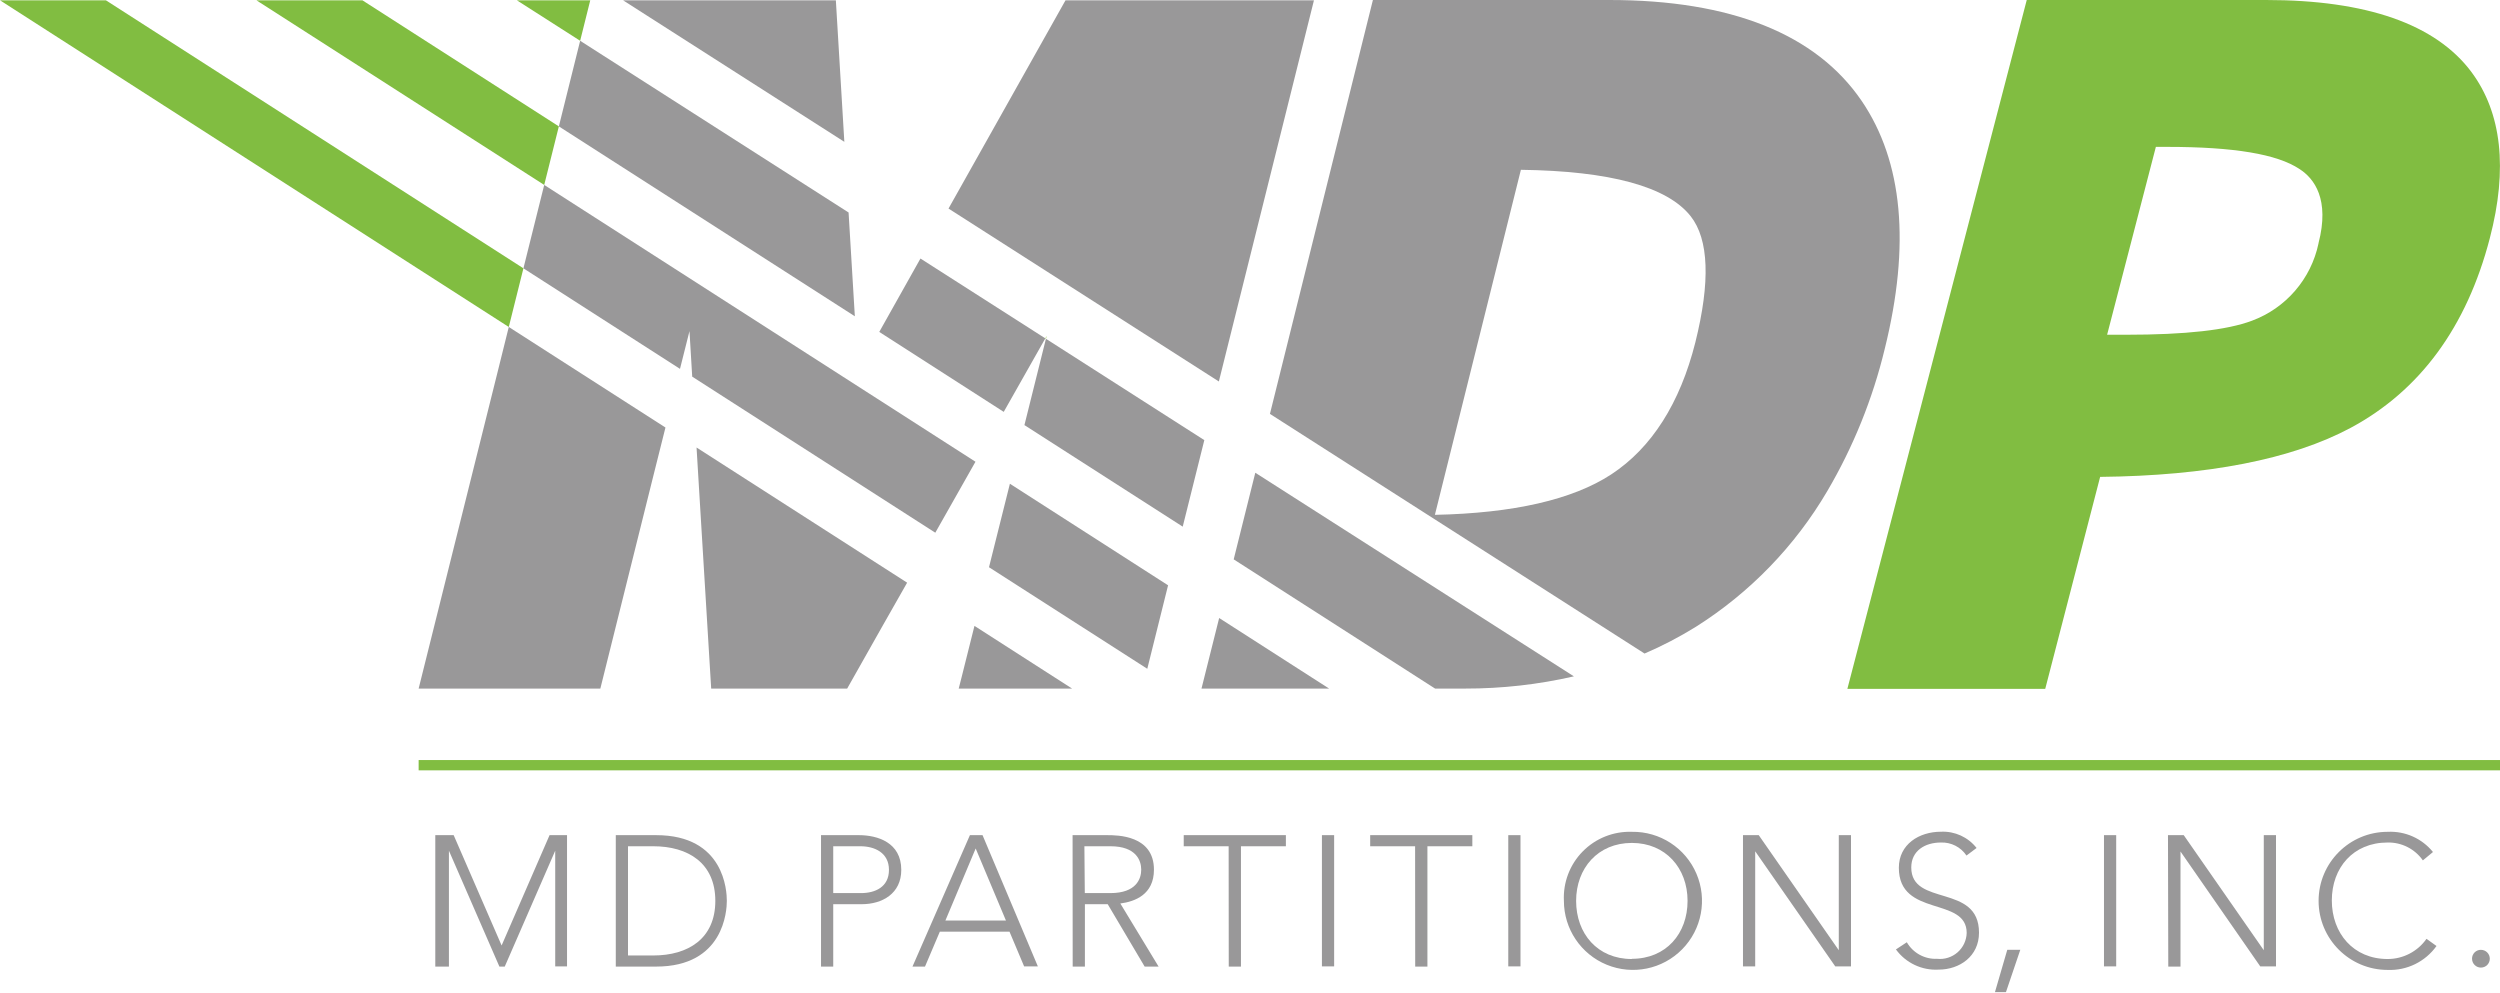
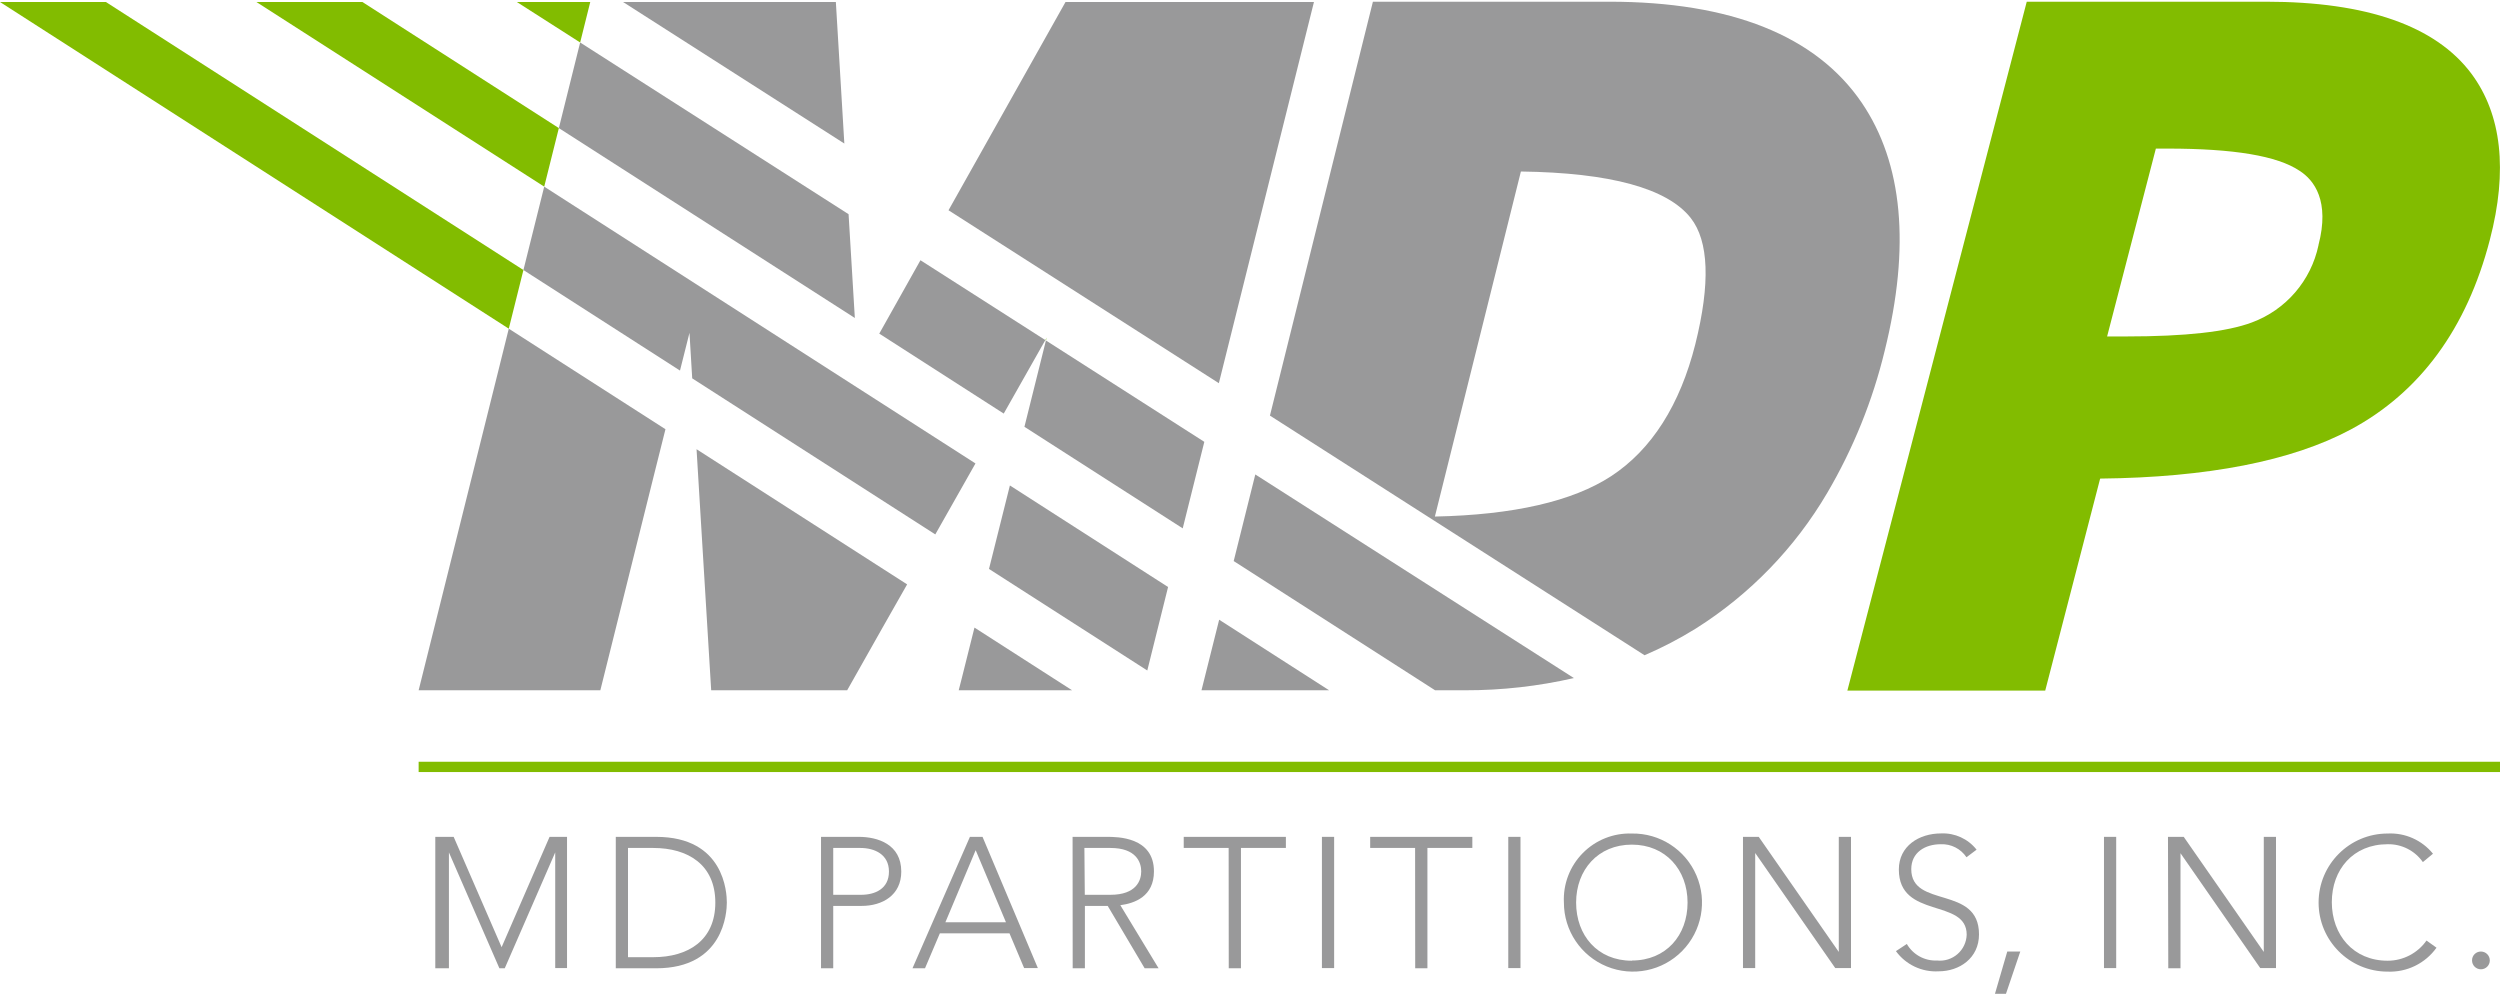
- <svg xmlns="http://www.w3.org/2000/svg" width="247.65" height="98.29" viewBox="0 0 247.65 98.29">
-   <g id="Layer_2" data-name="Layer 2">
-     <g id="Layer_1-2" data-name="Layer 1">
-       <path d="M43.12,82.73h1.82l4.75,10.93,4.75-10.93h1.73v13H55V84.27h0l-5,11.48h-.53l-5-11.48h0V95.75H43.12Z" style="fill:#999899" />
-       <path d="M61,82.73h4c6.77,0,7,5.55,7,6.51s-.28,6.51-7,6.51H61Zm1.21,11.92h2.5c3.46,0,6.15-1.67,6.15-5.41s-2.69-5.41-6.15-5.41h-2.5Z" style="fill:#999899" />
-       <path d="M81.33,82.73h3.75c1.84,0,4.2.72,4.2,3.44,0,2.35-1.88,3.4-3.92,3.4H82.54v6.18H81.33Zm1.21,5.74H85.3c1.38,0,2.76-.59,2.76-2.3s-1.43-2.34-2.83-2.34H82.54Z" style="fill:#999899" />
-       <path d="M96.08,82.73h1.25l5.48,13h-1.36L100,92.29h-6.9l-1.47,3.46H90.39Zm.57,1.32-3,7.14h6Z" style="fill:#999899" />
-       <path d="M106.25,82.73h3.42c1,0,4.64,0,4.64,3.42,0,2.48-1.9,3.16-3.33,3.35l3.79,6.25h-1.38l-3.66-6.18h-2.26v6.18h-1.21Zm1.21,5.74H110c2.56,0,3.05-1.42,3.05-2.32s-.5-2.32-3.05-2.32h-2.58Z" style="fill:#999899" />
-       <path d="M121.71,83.83h-4.45v-1.1h10.12v1.1h-4.45V95.75h-1.21Z" style="fill:#999899" />
-       <path d="M130.95,82.73h1.21v13h-1.21Z" style="fill:#999899" />
-       <path d="M140.18,83.83h-4.45v-1.1h10.12v1.1H141.4V95.75h-1.21Z" style="fill:#999899" />
-       <path d="M149.41,82.73h1.21v13h-1.21Z" style="fill:#999899" />
-       <path d="M161.65,82.4a6.84,6.84,0,1,1-6.73,6.84A6.52,6.52,0,0,1,161.65,82.4Zm0,12.58c3.4,0,5.52-2.5,5.52-5.74S165,83.5,161.65,83.5s-5.52,2.5-5.52,5.74S158.24,95,161.65,95Z" style="fill:#999899" />
-       <path d="M172.66,82.73h1.56l7.93,11.4h0V82.73h1.21v13h-1.56l-7.93-11.4h0v11.4h-1.21Z" style="fill:#999899" />
-       <path d="M188.89,93.34a3.29,3.29,0,0,0,3,1.64,2.65,2.65,0,0,0,2.93-2.56c0-3.64-6.72-1.51-6.72-6.46,0-2.32,2-3.57,4.18-3.57A4.23,4.23,0,0,1,195.8,84l-1,.75a2.92,2.92,0,0,0-2.54-1.29c-1.56,0-2.93.81-2.93,2.47,0,3.92,6.71,1.56,6.71,6.46,0,2.35-1.93,3.66-4,3.66a4.89,4.89,0,0,1-4.23-2Z" style="fill:#999899" />
-       <path d="M198.84,94.09h1.29l-1.42,4.19h-1.09Z" style="fill:#999899" />
-       <path d="M208.42,82.73h1.21v13h-1.21Z" style="fill:#999899" />
-       <path d="M214.76,82.73h1.56l7.93,11.4h0V82.73h1.21v13h-1.56L216,84.35h0v11.4h-1.21Z" style="fill:#999899" />
-       <path d="M241.36,93.71a5.66,5.66,0,0,1-4.84,2.37,6.84,6.84,0,0,1,0-13.68,5.42,5.42,0,0,1,4.49,2l-1,.83a4.16,4.16,0,0,0-3.5-1.77c-3.4,0-5.52,2.5-5.52,5.74S233.12,95,236.52,95a4.7,4.7,0,0,0,3.85-2Z" style="fill:#999899" />
-       <path d="M245.76,94.09a.88.88,0,1,1-.88.88A.87.87,0,0,1,245.76,94.09Z" style="fill:#999899" />
-       <polygon points="117.16 52.17 122.21 55.41 124.35 46.83 119.3 43.6 117.16 52.17" style="fill:none" />
-       <polygon points="68.3 32.8 67.36 36.54 68.57 37.31 68.3 32.8" style="fill:none" />
-       <path d="M227.78,16.71c-2.19-1.47-6.48-2.19-13.1-2.19h-1.12l-4.83,18.61h1.87c5.92,0,10-.45,12.48-1.39a10.45,10.45,0,0,0,6.59-7.64C230.8,19.76,229.26,17.68,227.78,16.71Z" style="fill:none" />
-       <path d="M150.66,16.84,142.14,51c7.78-.18,13.64-1.53,17.46-4,4-2.63,6.83-7,8.34-13.08s1.35-10.21-.45-12.47C165.16,18.5,159.51,17,150.66,16.84Z" style="fill:none" />
-       <polygon points="91.18 25.61 87.1 32.88 99.43 40.8 103.55 33.52 91.18 25.61" style="fill:#999899" />
-       <polygon points="68.3 32.8 68.57 37.31 92.65 52.77 96.63 45.74 53.91 18.32 51.85 26.58 67.36 36.54 68.3 32.8" style="fill:#999899" />
-       <polygon points="84.06 21.05 57.47 4.04 55.36 12.52 84.68 31.33 84.06 21.05" style="fill:#999899" />
-       <polygon points="103.61 33.56 101.48 42.11 117.16 52.17 119.3 43.6 103.61 33.56" style="fill:#999899" />
-       <polygon points="82.8 0.03 61.72 0.03 83.64 14.05 82.8 0.03" style="fill:#999899" />
-       <polygon points="97.97 56.19 113.65 66.25 115.71 57.98 100.04 47.92 97.97 56.19" style="fill:#999899" />
-       <polygon points="96.53 62 95.26 67.07 94.97 68.21 97 68.21 106.2 68.21 96.53 62" style="fill:#999899" />
-       <polygon points="49.26 36.98 41.47 68.21 59.47 68.21 64.73 47.1 65.92 42.35 50.4 32.39 49.26 36.98" style="fill:#999899" />
-       <polygon points="69 44.33 69.35 50.12 70.45 68.21 83.92 68.21 87.45 61.96 89.86 57.72 69 44.33" style="fill:#999899" />
-       <polygon points="130.16 0.03 105.55 0.03 93.96 20.66 120.74 37.79 130.16 0.03" style="fill:#999899" />
-       <path d="M184.42,10c-4.52-6.63-12.95-10-25-10H136L125.8,41l37.11,23.74a38.4,38.4,0,0,0,5.1-2.66,39.6,39.6,0,0,0,13-13.43,51.84,51.84,0,0,0,5.69-14.08C189.26,24.25,188.5,16,184.42,10ZM167.94,33.92c-1.51,6-4.32,10.45-8.34,13.08-3.81,2.49-9.68,3.84-17.46,4l8.52-34.18c8.85.12,14.5,1.66,16.82,4.6C169.28,23.71,169.44,27.9,167.94,33.92Z" style="fill:#999899" />
-       <path d="M122.21,55.41l19.95,12.8h3A47.78,47.78,0,0,0,155.91,67L124.35,46.83Z" style="fill:#999899" />
-       <polygon points="119.02 68.21 131.66 68.21 120.77 61.22 119.02 68.21" style="fill:#999899" />
-       <path d="M244.81,7.12C241.27,2.39,234.43,0,224.48,0H200.77L183,68.24H202.6l5.44-21c10.63-.11,19-1.74,24.82-4.86,6.86-3.68,11.5-10,13.78-18.78C248.44,16.72,247.82,11.16,244.81,7.12Zm-15.14,17a10.45,10.45,0,0,1-6.59,7.65c-2.48.93-6.56,1.39-12.48,1.39h-1.87l4.83-18.61h1.12c6.62,0,10.9.72,13.1,2.19C229.26,17.68,230.8,19.76,229.67,24.1Z" style="fill:#81bd41" />
-       <polygon points="103.69 33.27 103.55 33.52 103.61 33.56 103.69 33.27" style="fill:#8dc63f" />
-       <polygon points="57.47 4.04 58.47 0.03 51.2 0.03 57.47 4.04" style="fill:#81bd41" />
-       <polygon points="53.91 18.32 55.36 12.52 35.9 0.03 25.4 0.03 53.91 18.32" style="fill:#81bd41" />
-       <polygon points="50.4 32.39 51.85 26.58 10.49 0.03 0 0.03 50.4 32.39" style="fill:#81bd41" />
-       <rect x="41.47" y="75.29" width="206.18" height="1.02" style="fill:#81bd41" />
-     </g>
-   </g>
+ <svg xmlns="http://www.w3.org/2000/svg" id="Layer_1" data-name="Layer 1" width="3.44in" height="1.37in" viewBox="0 0 247.65 98.29">
+   <path d="M43.12,82.73h1.82l4.75,10.93,4.75-10.93h1.73v13H55V84.27h0l-5,11.48h-.53l-5-11.48h0V95.75H43.12Z" style="fill:#99999a" />
+   <path d="M61,82.73h4c6.77,0,7,5.55,7,6.51s-.28,6.51-7,6.51H61Zm1.21,11.92h2.5c3.46,0,6.15-1.67,6.15-5.41s-2.69-5.41-6.15-5.41h-2.5Z" style="fill:#99999a" />
+   <path d="M81.33,82.73h3.75c1.84,0,4.2.72,4.2,3.44,0,2.35-1.88,3.4-3.92,3.4H82.54v6.18H81.33Zm1.21,5.74H85.3c1.38,0,2.76-.59,2.76-2.3s-1.43-2.34-2.83-2.34H82.54Z" style="fill:#99999a" />
+   <path d="M96.08,82.73h1.25l5.48,13h-1.36L100,92.29h-6.9l-1.47,3.46H90.39Zm.57,1.32-3,7.14h6Z" style="fill:#99999a" />
+   <path d="M106.25,82.73h3.42c1,0,4.64,0,4.64,3.42,0,2.48-1.9,3.16-3.33,3.35l3.79,6.25h-1.38l-3.66-6.18h-2.26v6.18h-1.21Zm1.21,5.74H110c2.56,0,3.05-1.42,3.05-2.32s-.5-2.32-3.05-2.32h-2.58Z" style="fill:#99999a" />
+   <path d="M121.71,83.83h-4.45v-1.1h10.12v1.1h-4.45V95.75h-1.21Z" style="fill:#99999a" />
+   <path d="M130.95,82.73h1.21v13h-1.21Z" style="fill:#99999a" />
+   <path d="M140.18,83.83h-4.45v-1.1h10.12v1.1H141.4V95.75h-1.21Z" style="fill:#99999a" />
+   <path d="M149.41,82.73h1.21v13h-1.21Z" style="fill:#99999a" />
+   <path d="M161.65,82.4a6.84,6.84,0,1,1-6.73,6.84A6.52,6.52,0,0,1,161.65,82.4Zm0,12.58c3.4,0,5.52-2.5,5.52-5.74S165,83.5,161.65,83.5s-5.52,2.5-5.52,5.74S158.24,95,161.65,95Z" style="fill:#99999a" />
+   <path d="M172.66,82.73h1.56l7.93,11.4h0V82.73h1.21v13h-1.56l-7.93-11.4h0v11.4h-1.21Z" style="fill:#99999a" />
+   <path d="M188.89,93.34a3.29,3.29,0,0,0,3,1.64,2.65,2.65,0,0,0,2.93-2.56c0-3.64-6.72-1.51-6.72-6.46,0-2.32,2-3.57,4.18-3.57A4.23,4.23,0,0,1,195.8,84l-1,.75a2.92,2.92,0,0,0-2.54-1.29c-1.56,0-2.93.81-2.93,2.47,0,3.92,6.71,1.56,6.71,6.46,0,2.35-1.93,3.66-4,3.66a4.89,4.89,0,0,1-4.23-2Z" style="fill:#99999a" />
+   <path d="M198.84,94.09h1.29l-1.42,4.19h-1.09Z" style="fill:#99999a" />
+   <path d="M208.42,82.73h1.21v13h-1.21Z" style="fill:#99999a" />
+   <path d="M214.76,82.73h1.56l7.93,11.4h0V82.73h1.21v13h-1.56L216,84.35h0v11.4h-1.21Z" style="fill:#99999a" />
+   <path d="M241.36,93.71a5.66,5.66,0,0,1-4.84,2.37,6.84,6.84,0,0,1,0-13.68,5.42,5.42,0,0,1,4.49,2l-1,.83a4.16,4.16,0,0,0-3.5-1.77c-3.4,0-5.52,2.5-5.52,5.74S233.12,95,236.52,95a4.7,4.7,0,0,0,3.85-2Z" style="fill:#99999a" />
+   <path d="M245.76,94.09a.88.88,0,1,1-.88.88A.87.87,0,0,1,245.76,94.09Z" style="fill:#99999a" />
+   <polygon points="117.16 52.17 122.21 55.41 124.35 46.83 119.3 43.6 117.16 52.17" style="fill:none" />
+   <polygon points="68.3 32.8 67.36 36.54 68.57 37.31 68.3 32.8" style="fill:none" />
+   <path d="M227.78,16.71c-2.19-1.47-6.48-2.19-13.1-2.19h-1.12l-4.83,18.61h1.87c5.92,0,10-.45,12.48-1.39a10.45,10.45,0,0,0,6.59-7.64C230.8,19.76,229.26,17.68,227.78,16.71Z" style="fill:none" />
+   <path d="M150.66,16.84,142.14,51c7.78-.18,13.64-1.53,17.46-4,4-2.63,6.83-7,8.34-13.08s1.35-10.21-.45-12.47C165.16,18.5,159.51,17,150.66,16.84Z" style="fill:none" />
+   <polygon points="91.18 25.61 87.1 32.88 99.43 40.8 103.55 33.52 91.18 25.61" style="fill:#99999a" />
+   <polygon points="68.3 32.8 68.57 37.31 92.65 52.77 96.63 45.74 53.91 18.32 51.85 26.58 67.36 36.54 68.3 32.8" style="fill:#99999a" />
+   <polygon points="84.06 21.05 57.47 4.04 55.36 12.52 84.68 31.33 84.06 21.05" style="fill:#99999a" />
+   <polygon points="103.61 33.56 101.48 42.11 117.16 52.17 119.3 43.6 103.61 33.56" style="fill:#99999a" />
+   <polygon points="82.8 0.03 61.72 0.03 83.64 14.05 82.8 0.03" style="fill:#99999a" />
+   <polygon points="97.97 56.19 113.65 66.25 115.71 57.98 100.04 47.92 97.97 56.19" style="fill:#99999a" />
+   <polygon points="96.53 62 95.26 67.07 94.97 68.21 97 68.21 106.2 68.21 96.53 62" style="fill:#99999a" />
+   <polygon points="49.26 36.98 41.47 68.21 59.47 68.21 64.73 47.1 65.92 42.35 50.4 32.39 49.26 36.98" style="fill:#99999a" />
+   <polygon points="69 44.33 69.35 50.12 70.45 68.21 83.92 68.21 87.45 61.96 89.86 57.72 69 44.33" style="fill:#99999a" />
+   <polygon points="130.16 0.03 105.55 0.03 93.96 20.66 120.74 37.79 130.16 0.03" style="fill:#99999a" />
+   <path d="M184.42,10c-4.52-6.63-12.95-10-25-10H136L125.8,41l37.11,23.74a38.4,38.4,0,0,0,5.1-2.66,39.6,39.6,0,0,0,13-13.43,51.84,51.84,0,0,0,5.69-14.08C189.26,24.25,188.5,16,184.42,10ZM167.94,33.92c-1.51,6-4.32,10.45-8.34,13.08-3.81,2.49-9.68,3.84-17.46,4l8.52-34.18c8.85.12,14.5,1.66,16.82,4.6C169.28,23.71,169.44,27.9,167.94,33.92Z" style="fill:#99999a" />
+   <path d="M122.21,55.41l19.95,12.8h3A47.78,47.78,0,0,0,155.91,67L124.35,46.83Z" style="fill:#99999a" />
+   <polygon points="119.02 68.21 131.66 68.21 120.77 61.22 119.02 68.21" style="fill:#99999a" />
+   <path d="M244.81,7.12C241.27,2.39,234.43,0,224.48,0H200.77L183,68.24H202.6l5.44-21c10.63-.11,19-1.74,24.82-4.86,6.86-3.68,11.5-10,13.78-18.78C248.44,16.72,247.82,11.16,244.81,7.12Zm-15.14,17a10.45,10.45,0,0,1-6.59,7.65c-2.48.93-6.56,1.39-12.48,1.39h-1.87l4.83-18.61h1.12c6.62,0,10.9.72,13.1,2.19C229.26,17.68,230.8,19.76,229.67,24.1Z" style="fill:#82bc00" />
+   <polygon points="103.69 33.27 103.55 33.52 103.61 33.56 103.69 33.27" style="fill:#8dc63f" />
+   <polygon points="57.47 4.04 58.47 0.03 51.2 0.03 57.47 4.04" style="fill:#82bc00" />
+   <polygon points="53.91 18.32 55.36 12.52 35.9 0.03 25.4 0.03 53.91 18.32" style="fill:#82bc00" />
+   <polygon points="50.4 32.39 51.85 26.58 10.49 0.03 0 0.03 50.4 32.39" style="fill:#82bc00" />
+   <rect x="41.47" y="75.29" width="206.18" height="1.02" style="fill:#82bc00" />
</svg>
